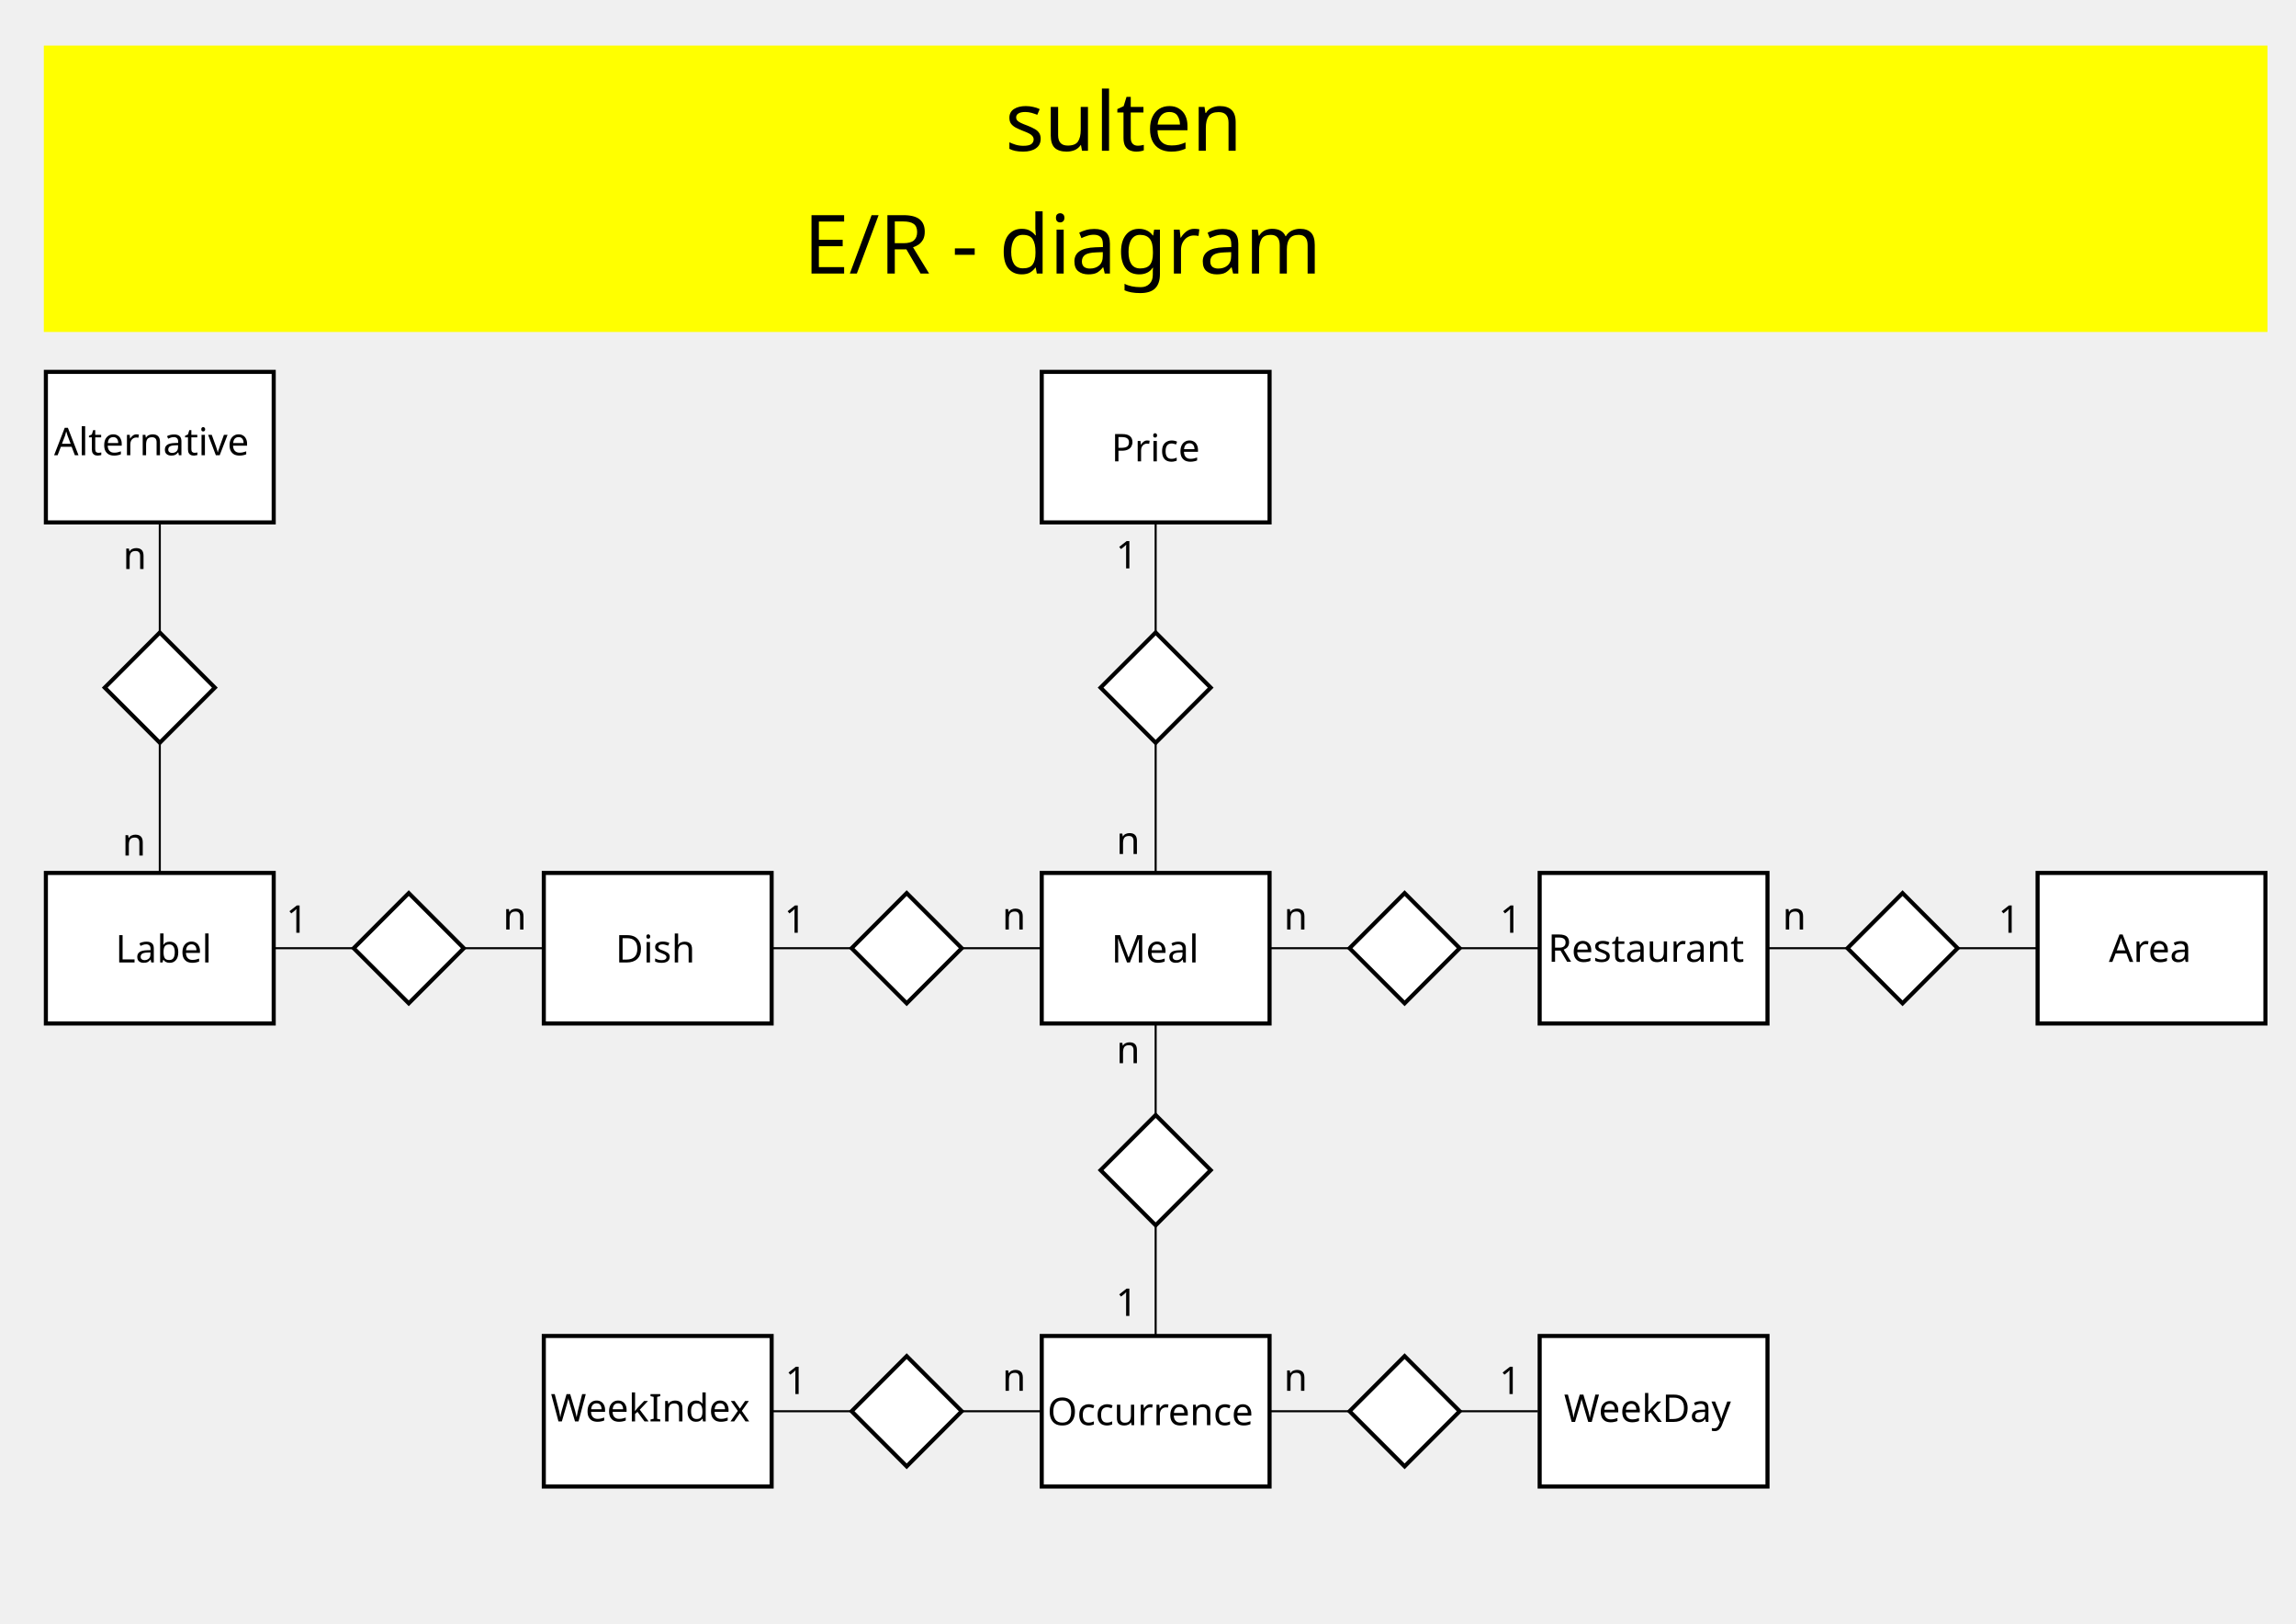
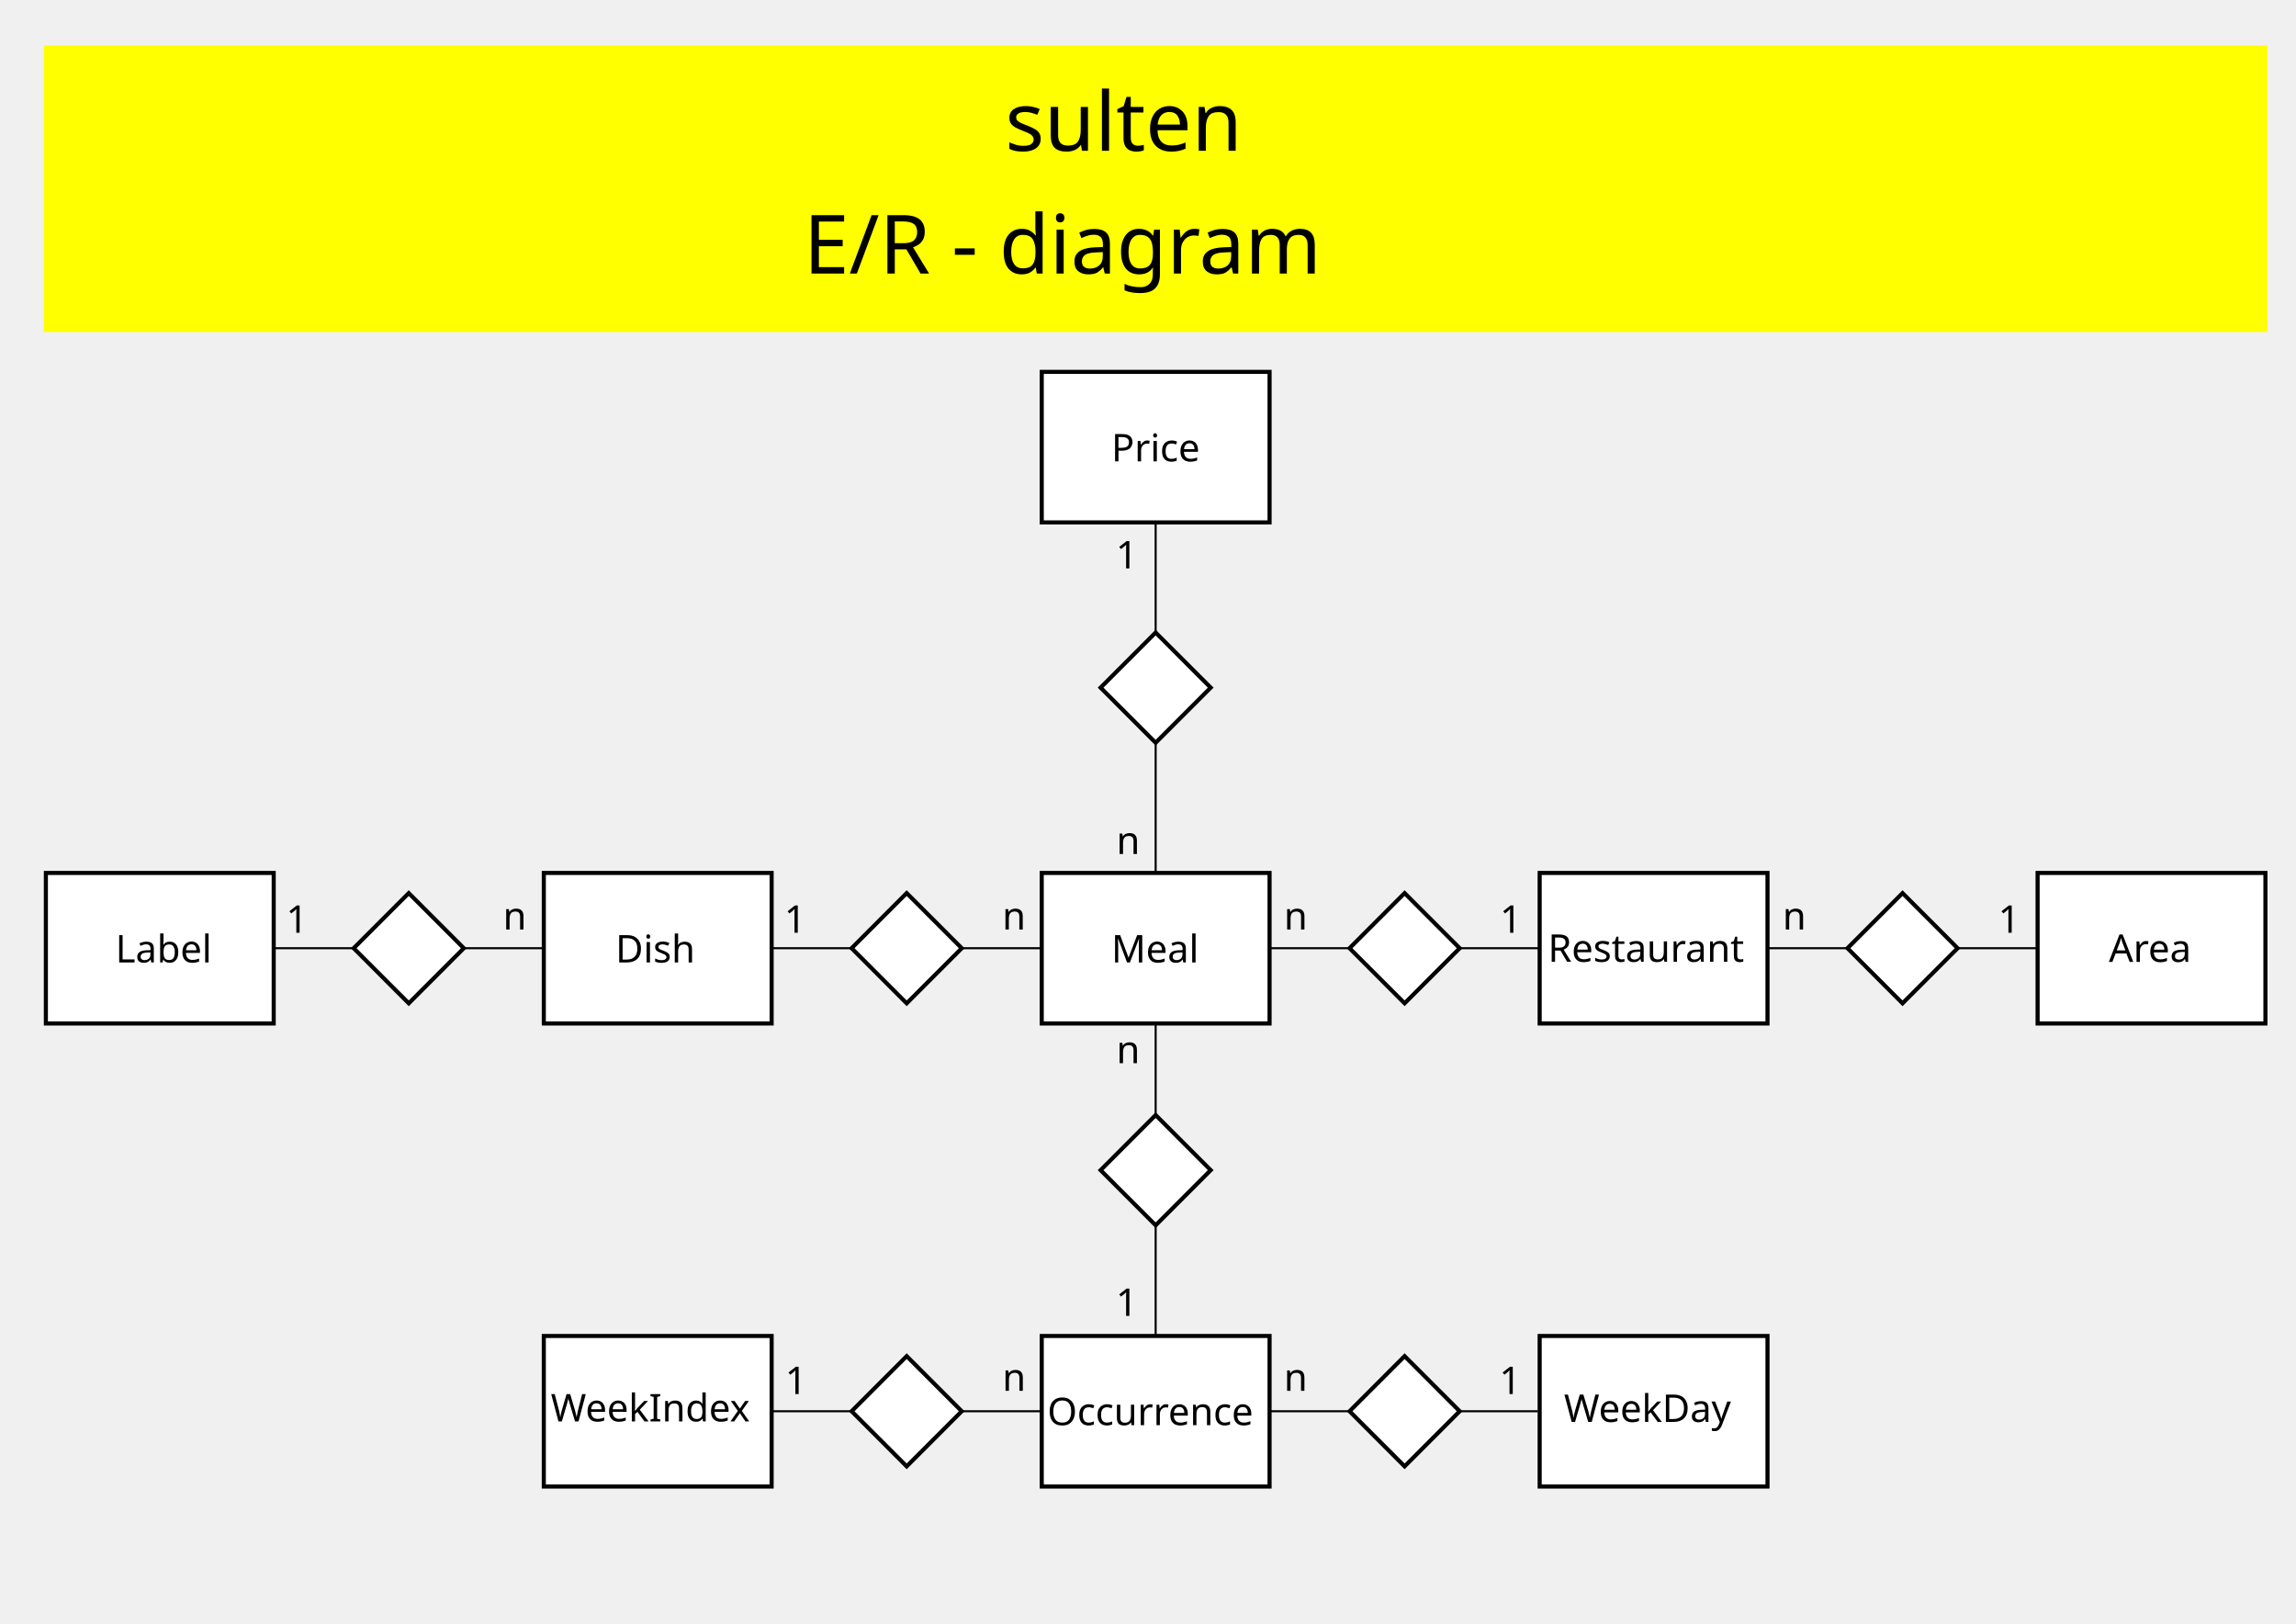
<svg xmlns="http://www.w3.org/2000/svg" xmlns:ns1="http://www.openswatchbook.org/uri/2009/osb" width="297mm" height="210mm" viewBox="0 0 297 210" version="1.1" id="svg8">
  <defs id="defs2">
    <linearGradient id="linearGradient829" ns1:paint="solid">
      <stop style="stop-color:#000000;stop-opacity:1;" offset="0" id="stop827" />
    </linearGradient>
  </defs>
  <g id="layer1" transform="translate(0,-87)">
    <rect style="fill:#ffff00;fill-rule:evenodd;stroke-width:0.265" id="rect815" width="287.64" height="37.042" x="5.67" y="92.893" />
    <text xml:space="preserve" style="font-style:normal;font-weight:normal;font-size:10.583px;line-height:1.25;font-family:sans-serif;letter-spacing:0px;word-spacing:0px;fill:#000000;fill-opacity:1;stroke:none;stroke-width:0.265" x="130.024" y="106.5" id="text819">
      <tspan id="tspan817" x="130.024" y="106.5" style="stroke-width:0.265">sulten</tspan>
    </text>
    <text xml:space="preserve" style="font-style:normal;font-weight:normal;font-size:10.583px;line-height:1.25;font-family:sans-serif;letter-spacing:0px;word-spacing:0px;fill:#000000;fill-opacity:1;stroke:none;stroke-width:0.265" x="103.943" y="122.375" id="text823">
      <tspan id="tspan821" x="103.943" y="122.375" style="stroke-width:0.265">E/R - diagram</tspan>
    </text>
    <rect style="fill:#ffffff;fill-rule:evenodd;stroke:#000000;stroke-width:0.529;stroke-miterlimit:4;stroke-dasharray:none;stroke-opacity:1" id="rect825-9" width="10.076" height="10.076" x="-70.254" y="226.105" transform="matrix(0.7068411,-0.7073723,0.7068411,0.7073723,0,0)" />
    <rect style="fill:#ffffff;fill-rule:evenodd;stroke:#000000;stroke-width:0.529;stroke-miterlimit:4;stroke-dasharray:none;stroke-opacity:1" id="rect825-9-4" width="10.076" height="10.076" x="-24.692" y="271.667" transform="matrix(0.7068411,-0.7073723,0.7068411,0.7073723,0,0)" />
    <rect style="fill:#ffffff;fill-rule:evenodd;stroke:#000000;stroke-width:0.529;stroke-miterlimit:4;stroke-dasharray:none;stroke-opacity:1" id="rect825-9-4-7" width="10.076" height="10.076" x="-67.763" y="269.177" transform="matrix(0.7068411,-0.7073723,0.7068411,0.7073723,0,0)" />
    <path style="fill:none;stroke:#000000;stroke-width:0.265px;stroke-linecap:butt;stroke-linejoin:miter;stroke-opacity:1" d="M 110.162,209.636 H 99.967" id="path947" />
    <path style="fill:none;stroke:#000000;stroke-width:0.265px;stroke-linecap:butt;stroke-linejoin:miter;stroke-opacity:1" d="M 124.407,209.636 H 134.629" id="path949" />
    <path style="fill:none;stroke:#000000;stroke-width:0.265px;stroke-linecap:butt;stroke-linejoin:miter;stroke-opacity:1" d="M 149.49,231.214 V 219.351" id="path953" />
    <path style="fill:none;stroke:#000000;stroke-width:0.265px;stroke-linecap:butt;stroke-linejoin:miter;stroke-opacity:1" d="m 149.49,245.47 v 14.221" id="path955" />
    <path style="fill:none;stroke:#000000;stroke-width:0.265px;stroke-linecap:butt;stroke-linejoin:miter;stroke-opacity:1" d="M 174.572,209.636 H 161.442" id="path959" />
    <path style="fill:none;stroke:#000000;stroke-width:0.265px;stroke-linecap:butt;stroke-linejoin:miter;stroke-opacity:1" d="m 188.817,209.636 h 10.337" id="path963" />
    <g id="g910" transform="translate(35.07978,1.651563)">
      <rect y="198.249" x="35.264" height="19.471" width="29.471" id="rect825" style="fill:#ffffff;fill-rule:evenodd;stroke:#000000;stroke-width:0.529;stroke-miterlimit:4;stroke-dasharray:none;stroke-opacity:1" />
      <text id="text975" y="209.828" x="44.536" style="font-style:normal;font-variant:normal;font-weight:normal;font-stretch:normal;font-size:4.939px;line-height:1.25;font-family:sans-serif;-inkscape-font-specification:'sans-serif, Normal';font-variant-ligatures:normal;font-variant-caps:normal;font-variant-numeric:normal;font-feature-settings:normal;text-align:start;letter-spacing:0px;word-spacing:0px;writing-mode:lr-tb;text-anchor:start;fill:#000000;fill-opacity:1;stroke:none;stroke-width:0.265" xml:space="preserve">
        <tspan style="stroke-width:0.265" y="209.828" x="44.536" id="tspan973">Dish</tspan>
      </text>
    </g>
    <g id="g923" transform="translate(14.69687,1.651562)">
      <rect y="198.249" x="120.057" height="19.471" width="29.471" id="rect825-8" style="fill:#ffffff;fill-rule:evenodd;stroke:#000000;stroke-width:0.529;stroke-miterlimit:4;stroke-dasharray:none;stroke-opacity:1" />
      <text id="text975-2" y="209.823" x="129.059" style="font-style:normal;font-variant:normal;font-weight:normal;font-stretch:normal;font-size:4.939px;line-height:1.25;font-family:sans-serif;-inkscape-font-specification:'sans-serif, Normal';font-variant-ligatures:normal;font-variant-caps:normal;font-variant-numeric:normal;font-feature-settings:normal;text-align:start;letter-spacing:0px;word-spacing:0px;writing-mode:lr-tb;text-anchor:start;fill:#000000;fill-opacity:1;stroke:none;stroke-width:0.265" xml:space="preserve">
        <tspan style="stroke-width:0.265" y="209.823" x="129.059" id="tspan973-3">Meal</tspan>
      </text>
    </g>
    <g id="g949" transform="translate(14.69687,-0.7483547)">
      <g id="g918">
        <rect style="fill:#ffffff;fill-rule:evenodd;stroke:#000000;stroke-width:0.529;stroke-miterlimit:4;stroke-dasharray:none;stroke-opacity:1" id="rect825-96" width="29.471" height="19.471" x="120.057" y="260.535" />
      </g>
      <text id="text975-1" y="272.065" x="120.788" style="font-style:normal;font-variant:normal;font-weight:normal;font-stretch:normal;font-size:4.939px;line-height:1.25;font-family:sans-serif;-inkscape-font-specification:'sans-serif, Normal';font-variant-ligatures:normal;font-variant-caps:normal;font-variant-numeric:normal;font-feature-settings:normal;text-align:start;letter-spacing:0px;word-spacing:0px;writing-mode:lr-tb;text-anchor:start;fill:#000000;fill-opacity:1;stroke:none;stroke-width:0.265" xml:space="preserve">
        <tspan style="stroke-width:0.265" y="272.065" x="120.788" id="tspan973-1">Occurrence</tspan>
      </text>
    </g>
    <g id="g933" transform="translate(8.993039,1.651562)">
      <rect y="198.249" x="190.171" height="19.471" width="29.471" id="rect825-0" style="fill:#ffffff;fill-rule:evenodd;stroke:#000000;stroke-width:0.529;stroke-miterlimit:4;stroke-dasharray:none;stroke-opacity:1" />
      <text id="text975-7" y="209.742" x="191.241" style="font-style:normal;font-variant:normal;font-weight:normal;font-stretch:normal;font-size:4.939px;line-height:1.25;font-family:sans-serif;-inkscape-font-specification:'sans-serif, Normal';font-variant-ligatures:normal;font-variant-caps:normal;font-variant-numeric:normal;font-feature-settings:normal;text-align:start;letter-spacing:0px;word-spacing:0px;writing-mode:lr-tb;text-anchor:start;fill:#000000;fill-opacity:1;stroke:none;stroke-width:0.265" xml:space="preserve">
        <tspan style="stroke-width:0.265" y="209.742" x="191.241" id="tspan973-0">Restaurant</tspan>
      </text>
    </g>
    <text xml:space="preserve" style="font-style:normal;font-variant:normal;font-weight:normal;font-stretch:normal;font-size:4.939px;line-height:1.25;font-family:sans-serif;-inkscape-font-specification:'sans-serif, Normal';font-variant-ligatures:normal;font-variant-caps:normal;font-variant-numeric:normal;font-feature-settings:normal;text-align:start;letter-spacing:0px;word-spacing:0px;writing-mode:lr-tb;text-anchor:start;fill:#000000;fill-opacity:1;stroke:none;stroke-width:0.265" x="144.34" y="257.19" id="text1013">
      <tspan id="tspan1011" x="144.34" y="257.19" style="stroke-width:0.265">1</tspan>
    </text>
    <text xml:space="preserve" style="font-style:normal;font-variant:normal;font-weight:normal;font-stretch:normal;font-size:4.939px;line-height:1.25;font-family:sans-serif;-inkscape-font-specification:'sans-serif, Normal';font-variant-ligatures:normal;font-variant-caps:normal;font-variant-numeric:normal;font-feature-settings:normal;text-align:start;letter-spacing:0px;word-spacing:0px;writing-mode:lr-tb;text-anchor:start;fill:#000000;fill-opacity:1;stroke:none;stroke-width:0.265" x="194.011" y="207.636" id="text1013-7">
      <tspan id="tspan1011-9" x="194.011" y="207.636" style="stroke-width:0.265">1</tspan>
    </text>
    <text xml:space="preserve" style="font-style:normal;font-variant:normal;font-weight:normal;font-stretch:normal;font-size:4.939px;line-height:1.25;font-family:sans-serif;-inkscape-font-specification:'sans-serif, Normal';font-variant-ligatures:normal;font-variant-caps:normal;font-variant-numeric:normal;font-feature-settings:normal;text-align:start;letter-spacing:0px;word-spacing:0px;writing-mode:lr-tb;text-anchor:start;fill:#000000;fill-opacity:1;stroke:none;stroke-width:0.265" x="37.005" y="207.636" id="text1013-6">
      <tspan id="tspan1011-3" x="37.005" y="207.636" style="stroke-width:0.265">1</tspan>
    </text>
    <text xml:space="preserve" style="font-style:normal;font-variant:normal;font-weight:normal;font-stretch:normal;font-size:4.939px;line-height:1.25;font-family:sans-serif;-inkscape-font-specification:'sans-serif, Normal';font-variant-ligatures:normal;font-variant-caps:normal;font-variant-numeric:normal;font-feature-settings:normal;text-align:start;letter-spacing:0px;word-spacing:0px;writing-mode:lr-tb;text-anchor:start;fill:#000000;fill-opacity:1;stroke:none;stroke-width:0.265" x="129.639" y="207.219" id="text1013-61">
      <tspan id="tspan1011-2" x="129.639" y="207.219" style="stroke-width:0.265">n</tspan>
    </text>
    <text xml:space="preserve" style="font-style:normal;font-variant:normal;font-weight:normal;font-stretch:normal;font-size:4.939px;line-height:1.25;font-family:sans-serif;-inkscape-font-specification:'sans-serif, Normal';font-variant-ligatures:normal;font-variant-caps:normal;font-variant-numeric:normal;font-feature-settings:normal;text-align:start;letter-spacing:0px;word-spacing:0px;writing-mode:lr-tb;text-anchor:start;fill:#000000;fill-opacity:1;stroke:none;stroke-width:0.265" x="144.41" y="224.508" id="text1013-61-0">
      <tspan id="tspan1011-2-9" x="144.41" y="224.508" style="stroke-width:0.265">n</tspan>
    </text>
    <text xml:space="preserve" style="font-style:normal;font-variant:normal;font-weight:normal;font-stretch:normal;font-size:4.939px;line-height:1.25;font-family:sans-serif;-inkscape-font-specification:'sans-serif, Normal';font-variant-ligatures:normal;font-variant-caps:normal;font-variant-numeric:normal;font-feature-settings:normal;text-align:start;letter-spacing:0px;word-spacing:0px;writing-mode:lr-tb;text-anchor:start;fill:#000000;fill-opacity:1;stroke:none;stroke-width:0.265" x="166.077" y="207.219" id="text1013-61-2">
      <tspan id="tspan1011-2-6" x="166.077" y="207.219" style="stroke-width:0.265">n</tspan>
    </text>
    <rect style="fill:#ffffff;fill-rule:evenodd;stroke:#000000;stroke-width:0.529;stroke-miterlimit:4;stroke-dasharray:none;stroke-opacity:1" id="rect825-9-44" width="10.076" height="10.076" x="-112.583" y="268.435" transform="matrix(0.7068411,-0.7073723,0.7068411,0.7073723,0,0)" />
    <path style="fill:none;stroke:#000000;stroke-width:0.265px;stroke-linecap:butt;stroke-linejoin:miter;stroke-opacity:1" d="M 110.162,269.522 H 99.869" id="path947-3" />
    <path style="fill:none;stroke:#000000;stroke-width:0.265px;stroke-linecap:butt;stroke-linejoin:miter;stroke-opacity:1" d="m 124.407,269.522 h 10.387" id="path949-7" />
    <g id="g915" transform="translate(35.31875,-0.7483547)">
      <rect y="260.535" x="35.025" height="19.471" width="29.471" id="rect825-4" style="fill:#ffffff;fill-rule:evenodd;stroke:#000000;stroke-width:0.529;stroke-miterlimit:4;stroke-dasharray:none;stroke-opacity:1" />
      <text id="text975-4" y="271.586" x="35.923" style="font-style:normal;font-variant:normal;font-weight:normal;font-stretch:normal;font-size:4.939px;line-height:1.25;font-family:sans-serif;-inkscape-font-specification:'sans-serif, Normal';font-variant-ligatures:normal;font-variant-caps:normal;font-variant-numeric:normal;font-feature-settings:normal;text-align:start;letter-spacing:0px;word-spacing:0px;writing-mode:lr-tb;text-anchor:start;fill:#000000;fill-opacity:1;stroke:none;stroke-width:0.265" xml:space="preserve">
        <tspan style="stroke-width:0.265" y="271.586" x="35.923" id="tspan973-19">WeekIndex</tspan>
      </text>
    </g>
    <text xml:space="preserve" style="font-style:normal;font-variant:normal;font-weight:normal;font-stretch:normal;font-size:4.939px;line-height:1.25;font-family:sans-serif;-inkscape-font-specification:'sans-serif, Normal';font-variant-ligatures:normal;font-variant-caps:normal;font-variant-numeric:normal;font-feature-settings:normal;text-align:start;letter-spacing:0px;word-spacing:0px;writing-mode:lr-tb;text-anchor:start;fill:#000000;fill-opacity:1;stroke:none;stroke-width:0.265" x="101.557" y="267.296" id="text1013-6-0">
      <tspan id="tspan1011-3-4" x="101.557" y="267.296" style="stroke-width:0.265">1</tspan>
    </text>
    <text xml:space="preserve" style="font-style:normal;font-variant:normal;font-weight:normal;font-stretch:normal;font-size:4.939px;line-height:1.25;font-family:sans-serif;-inkscape-font-specification:'sans-serif, Normal';font-variant-ligatures:normal;font-variant-caps:normal;font-variant-numeric:normal;font-feature-settings:normal;text-align:start;letter-spacing:0px;word-spacing:0px;writing-mode:lr-tb;text-anchor:start;fill:#000000;fill-opacity:1;stroke:none;stroke-width:0.265" x="129.653" y="266.879" id="text1013-61-00">
      <tspan id="tspan1011-2-5" x="129.653" y="266.879" style="stroke-width:0.265">n</tspan>
    </text>
    <rect style="fill:#ffffff;fill-rule:evenodd;stroke:#000000;stroke-width:0.529;stroke-miterlimit:4;stroke-dasharray:none;stroke-opacity:1" id="rect825-9-4-1" width="10.076" height="10.076" x="-67.021" y="313.997" transform="matrix(0.7068411,-0.7073723,0.7068411,0.7073723,0,0)" />
    <path style="fill:none;stroke:#000000;stroke-width:0.265px;stroke-linecap:butt;stroke-linejoin:miter;stroke-opacity:1" d="M 174.572,269.522 H 164.243" id="path959-9" />
    <path style="fill:none;stroke:#000000;stroke-width:0.265px;stroke-linecap:butt;stroke-linejoin:miter;stroke-opacity:1" d="m 188.817,269.522 h 10.125" id="path963-0" />
    <g id="g938" transform="translate(-5.264942,-0.7483547)">
      <rect y="260.535" x="204.429" height="19.471" width="29.471" id="rect825-0-6" style="fill:#ffffff;fill-rule:evenodd;stroke:#000000;stroke-width:0.529;stroke-miterlimit:4;stroke-dasharray:none;stroke-opacity:1" />
      <text id="text975-7-8" y="271.65" x="207.571" style="font-style:normal;font-variant:normal;font-weight:normal;font-stretch:normal;font-size:4.939px;line-height:1.25;font-family:sans-serif;-inkscape-font-specification:'sans-serif, Normal';font-variant-ligatures:normal;font-variant-caps:normal;font-variant-numeric:normal;font-feature-settings:normal;text-align:start;letter-spacing:0px;word-spacing:0px;writing-mode:lr-tb;text-anchor:start;fill:#000000;fill-opacity:1;stroke:none;stroke-width:0.265" xml:space="preserve">
        <tspan style="stroke-width:0.265" y="271.65" x="207.571" id="tspan973-0-0">WeekDay</tspan>
      </text>
    </g>
    <text xml:space="preserve" style="font-style:normal;font-variant:normal;font-weight:normal;font-stretch:normal;font-size:4.939px;line-height:1.25;font-family:sans-serif;-inkscape-font-specification:'sans-serif, Normal';font-variant-ligatures:normal;font-variant-caps:normal;font-variant-numeric:normal;font-feature-settings:normal;text-align:start;letter-spacing:0px;word-spacing:0px;writing-mode:lr-tb;text-anchor:start;fill:#000000;fill-opacity:1;stroke:none;stroke-width:0.265" x="193.935" y="267.296" id="text1013-7-1">
      <tspan id="tspan1011-9-2" x="193.935" y="267.296" style="stroke-width:0.265">1</tspan>
    </text>
    <text xml:space="preserve" style="font-style:normal;font-variant:normal;font-weight:normal;font-stretch:normal;font-size:4.939px;line-height:1.25;font-family:sans-serif;-inkscape-font-specification:'sans-serif, Normal';font-variant-ligatures:normal;font-variant-caps:normal;font-variant-numeric:normal;font-feature-settings:normal;text-align:start;letter-spacing:0px;word-spacing:0px;writing-mode:lr-tb;text-anchor:start;fill:#000000;fill-opacity:1;stroke:none;stroke-width:0.265" x="166.073" y="266.879" id="text1013-61-2-9">
      <tspan id="tspan1011-2-6-4" x="166.073" y="266.879" style="stroke-width:0.265">n</tspan>
    </text>
    <rect style="fill:#ffffff;fill-rule:evenodd;stroke:#000000;stroke-width:0.529;stroke-miterlimit:4;stroke-dasharray:none;stroke-opacity:1" id="rect825-9-4-5" width="10.076" height="10.076" x="20.87" y="317.229" transform="matrix(0.7068411,-0.7073723,0.7068411,0.7073723,0,0)" />
    <path style="fill:none;stroke:#000000;stroke-width:0.265px;stroke-linecap:butt;stroke-linejoin:miter;stroke-opacity:1" d="m 253.227,209.636 h 10.35" id="path963-9" />
    <text xml:space="preserve" style="font-style:normal;font-variant:normal;font-weight:normal;font-stretch:normal;font-size:4.939px;line-height:1.25;font-family:sans-serif;-inkscape-font-specification:'sans-serif, Normal';font-variant-ligatures:normal;font-variant-caps:normal;font-variant-numeric:normal;font-feature-settings:normal;text-align:start;letter-spacing:0px;word-spacing:0px;writing-mode:lr-tb;text-anchor:start;fill:#000000;fill-opacity:1;stroke:none;stroke-width:0.265" x="258.473" y="207.636" id="text1013-7-9">
      <tspan id="tspan1011-9-0" x="258.473" y="207.636" style="stroke-width:0.265">1</tspan>
    </text>
    <path style="fill:none;stroke:#000000;stroke-width:0.265px;stroke-linecap:butt;stroke-linejoin:miter;stroke-opacity:1" d="m 228.675,209.636 h 10.307" id="path963-9-5" />
    <text xml:space="preserve" style="font-style:normal;font-variant:normal;font-weight:normal;font-stretch:normal;font-size:4.939px;line-height:1.25;font-family:sans-serif;-inkscape-font-specification:'sans-serif, Normal';font-variant-ligatures:normal;font-variant-caps:normal;font-variant-numeric:normal;font-feature-settings:normal;text-align:start;letter-spacing:0px;word-spacing:0px;writing-mode:lr-tb;text-anchor:start;fill:#000000;fill-opacity:1;stroke:none;stroke-width:0.265" x="230.583" y="207.219" id="text1013-61-2-9-1">
      <tspan id="tspan1011-2-6-4-7" x="230.583" y="207.219" style="stroke-width:0.265">n</tspan>
    </text>
    <g id="g943" transform="translate(3.289211,1.651561)">
      <rect y="198.249" x="260.285" height="19.471" width="29.471" id="rect825-0-1" style="fill:#ffffff;fill-rule:evenodd;stroke:#000000;stroke-width:0.529;stroke-miterlimit:4;stroke-dasharray:none;stroke-opacity:1" />
      <text id="text975-7-9" y="209.754" x="269.504" style="font-style:normal;font-variant:normal;font-weight:normal;font-stretch:normal;font-size:4.939px;line-height:1.25;font-family:sans-serif;-inkscape-font-specification:'sans-serif, Normal';font-variant-ligatures:normal;font-variant-caps:normal;font-variant-numeric:normal;font-feature-settings:normal;text-align:start;letter-spacing:0px;word-spacing:0px;writing-mode:lr-tb;text-anchor:start;fill:#000000;fill-opacity:1;stroke:none;stroke-width:0.265" xml:space="preserve">
        <tspan style="stroke-width:0.265" y="209.754" x="269.504" id="tspan973-0-6">Area</tspan>
      </text>
    </g>
    <rect style="fill:#ffffff;fill-rule:evenodd;stroke:#000000;stroke-width:0.529;stroke-miterlimit:4;stroke-dasharray:none;stroke-opacity:1" id="rect825-9-4-7-4" width="10.076" height="10.076" x="-115.815" y="180.543" transform="matrix(0.7068411,-0.7073723,0.7068411,0.7073723,0,0)" />
    <g id="g905" transform="translate(-29.33019,63.98432)">
      <rect y="135.916" x="35.264" height="19.471" width="29.471" id="rect825-8-9" style="fill:#ffffff;fill-rule:evenodd;stroke:#000000;stroke-width:0.529;stroke-miterlimit:4;stroke-dasharray:none;stroke-opacity:1" />
      <text id="text975-2-5" y="147.49" x="44.266" style="font-style:normal;font-variant:normal;font-weight:normal;font-stretch:normal;font-size:4.939px;line-height:1.25;font-family:sans-serif;-inkscape-font-specification:'sans-serif, Normal';font-variant-ligatures:normal;font-variant-caps:normal;font-variant-numeric:normal;font-feature-settings:normal;text-align:start;letter-spacing:0px;word-spacing:0px;writing-mode:lr-tb;text-anchor:start;fill:#000000;fill-opacity:1;stroke:none;stroke-width:0.265" xml:space="preserve">
        <tspan style="stroke-width:0.265" y="147.49" x="44.266" id="tspan973-3-6">Label</tspan>
      </text>
    </g>
-     <text xml:space="preserve" style="font-style:normal;font-variant:normal;font-weight:normal;font-stretch:normal;font-size:4.939px;line-height:1.25;font-family:sans-serif;-inkscape-font-specification:'sans-serif, Normal';font-variant-ligatures:normal;font-variant-caps:normal;font-variant-numeric:normal;font-feature-settings:normal;text-align:start;letter-spacing:0px;word-spacing:0px;writing-mode:lr-tb;text-anchor:start;fill:#000000;fill-opacity:1;stroke:none;stroke-width:0.265" x="15.81" y="197.653" id="text1013-63">
-       <tspan id="tspan1011-0" x="15.81" y="197.653" style="stroke-width:0.265">n</tspan>
-     </text>
-     <text xml:space="preserve" style="font-style:normal;font-variant:normal;font-weight:normal;font-stretch:normal;font-size:4.939px;line-height:1.25;font-family:sans-serif;-inkscape-font-specification:'sans-serif, Normal';font-variant-ligatures:normal;font-variant-caps:normal;font-variant-numeric:normal;font-feature-settings:normal;text-align:start;letter-spacing:0px;word-spacing:0px;writing-mode:lr-tb;text-anchor:start;fill:#000000;fill-opacity:1;stroke:none;stroke-width:0.265" x="15.91" y="160.588" id="text1013-61-0-9">
-       <tspan id="tspan1011-2-9-8" x="15.91" y="160.588" style="stroke-width:0.265">n</tspan>
-     </text>
    <rect style="fill:#ffffff;fill-rule:evenodd;stroke:#000000;stroke-width:0.529;stroke-miterlimit:4;stroke-dasharray:none;stroke-opacity:1" id="rect825-9-4-7-4-0" width="10.076" height="10.076" x="-23.652" y="225.065" transform="matrix(0.7068411,-0.7073723,0.7068411,0.7073723,0,0)" />
    <path style="fill:none;stroke:#000000;stroke-width:0.265px;stroke-linecap:butt;stroke-linejoin:miter;stroke-opacity:1" d="m 149.49,168.808 v -14.046" id="path953-9-3" />
    <path style="fill:none;stroke:#000000;stroke-width:0.265px;stroke-linecap:butt;stroke-linejoin:miter;stroke-opacity:1" d="m 149.49,183.063 v 16.668" id="path955-1-1" />
    <g id="g928" transform="translate(14.77642,-0.7483547)">
      <rect y="135.844" x="119.978" height="19.471" width="29.471" id="rect825-8-9-8" style="fill:#ffffff;fill-rule:evenodd;stroke:#000000;stroke-width:0.529;stroke-miterlimit:4;stroke-dasharray:none;stroke-opacity:1" />
      <text id="text975-2-5-6" y="147.418" x="128.98" style="font-style:normal;font-variant:normal;font-weight:normal;font-stretch:normal;font-size:4.939px;line-height:1.25;font-family:sans-serif;-inkscape-font-specification:'sans-serif, Normal';font-variant-ligatures:normal;font-variant-caps:normal;font-variant-numeric:normal;font-feature-settings:normal;text-align:start;letter-spacing:0px;word-spacing:0px;writing-mode:lr-tb;text-anchor:start;fill:#000000;fill-opacity:1;stroke:none;stroke-width:0.265" xml:space="preserve">
        <tspan style="stroke-width:0.265" y="147.418" x="128.98" id="tspan973-3-6-6">Price</tspan>
      </text>
    </g>
    <text xml:space="preserve" style="font-style:normal;font-variant:normal;font-weight:normal;font-stretch:normal;font-size:4.939px;line-height:1.25;font-family:sans-serif;-inkscape-font-specification:'sans-serif, Normal';font-variant-ligatures:normal;font-variant-caps:normal;font-variant-numeric:normal;font-feature-settings:normal;text-align:start;letter-spacing:0px;word-spacing:0px;writing-mode:lr-tb;text-anchor:start;fill:#000000;fill-opacity:1;stroke:none;stroke-width:0.265" x="144.41" y="197.448" id="text1013-63-6">
      <tspan id="tspan1011-0-5" x="144.41" y="197.448" style="stroke-width:0.265">n</tspan>
    </text>
    <text xml:space="preserve" style="font-style:normal;font-variant:normal;font-weight:normal;font-stretch:normal;font-size:4.939px;line-height:1.25;font-family:sans-serif;-inkscape-font-specification:'sans-serif, Normal';font-variant-ligatures:normal;font-variant-caps:normal;font-variant-numeric:normal;font-feature-settings:normal;text-align:start;letter-spacing:0px;word-spacing:0px;writing-mode:lr-tb;text-anchor:start;fill:#000000;fill-opacity:1;stroke:none;stroke-width:0.265" x="144.34" y="160.516" id="text1013-61-0-9-6">
      <tspan id="tspan1011-2-9-8-5" x="144.34" y="160.516" style="stroke-width:0.265">1</tspan>
    </text>
    <path style="fill:none;stroke:#000000;stroke-width:0.265px;stroke-linecap:butt;stroke-linejoin:miter;stroke-opacity:1" d="M 70.38,209.636 H 59.997" id="path947-6" />
    <path style="fill:none;stroke:#000000;stroke-width:0.265px;stroke-linecap:butt;stroke-linejoin:miter;stroke-opacity:1" d="M 45.752,209.636 H 35.459" id="path947-8" />
-     <rect style="fill:#ffffff;fill-rule:evenodd;stroke:#000000;stroke-width:0.529;stroke-miterlimit:4;stroke-dasharray:none;stroke-opacity:1" id="rect825-9-4-7-4-0-4" width="10.076" height="10.076" x="-114.775" y="133.941" transform="matrix(0.7068411,-0.7073723,0.7068411,0.7073723,0,0)" />
-     <path style="fill:none;stroke:#000000;stroke-width:0.265px;stroke-linecap:butt;stroke-linejoin:miter;stroke-opacity:1" d="m 20.67,168.808 v -14.046" id="path953-9-3-4" />
-     <path style="fill:none;stroke:#000000;stroke-width:0.265px;stroke-linecap:butt;stroke-linejoin:miter;stroke-opacity:1" d="m 20.67,183.063 v 16.69" id="path955-1-1-5" />
-     <g id="g928-8" transform="translate(-114.0435,-0.7483547)">
-       <rect y="135.844" x="119.978" height="19.471" width="29.471" id="rect825-8-9-8-6" style="fill:#ffffff;fill-rule:evenodd;stroke:#000000;stroke-width:0.529;stroke-miterlimit:4;stroke-dasharray:none;stroke-opacity:1" />
-       <text id="text975-2-5-6-8" y="146.624" x="121.042" style="font-style:normal;font-variant:normal;font-weight:normal;font-stretch:normal;font-size:4.939px;line-height:1.25;font-family:sans-serif;-inkscape-font-specification:'sans-serif, Normal';font-variant-ligatures:normal;font-variant-caps:normal;font-variant-numeric:normal;font-feature-settings:normal;text-align:start;letter-spacing:0px;word-spacing:0px;writing-mode:lr-tb;text-anchor:start;fill:#000000;fill-opacity:1;stroke:none;stroke-width:0.265" xml:space="preserve">
-         <tspan style="stroke-width:0.265" y="146.624" x="121.042" id="tspan973-3-6-6-7">Alternative</tspan>
-       </text>
-     </g>
    <text xml:space="preserve" style="font-style:normal;font-variant:normal;font-weight:normal;font-stretch:normal;font-size:4.939px;line-height:1.25;font-family:sans-serif;-inkscape-font-specification:'sans-serif, Normal';font-variant-ligatures:normal;font-variant-caps:normal;font-variant-numeric:normal;font-feature-settings:normal;text-align:start;letter-spacing:0px;word-spacing:0px;writing-mode:lr-tb;text-anchor:start;fill:#000000;fill-opacity:1;stroke:none;stroke-width:0.265" x="65.058" y="207.219" id="text1013-63-8">
      <tspan id="tspan1011-0-9" x="65.058" y="207.219" style="stroke-width:0.265">n</tspan>
    </text>
    <text xml:space="preserve" style="font-style:normal;font-variant:normal;font-weight:normal;font-stretch:normal;font-size:4.939px;line-height:1.25;font-family:sans-serif;-inkscape-font-specification:'sans-serif, Normal';font-variant-ligatures:normal;font-variant-caps:normal;font-variant-numeric:normal;font-feature-settings:normal;text-align:start;letter-spacing:0px;word-spacing:0px;writing-mode:lr-tb;text-anchor:start;fill:#000000;fill-opacity:1;stroke:none;stroke-width:0.265" x="101.444" y="207.636" id="text1013-7-4">
      <tspan id="tspan1011-9-9" x="101.444" y="207.636" style="stroke-width:0.265">1</tspan>
    </text>
  </g>
</svg>
